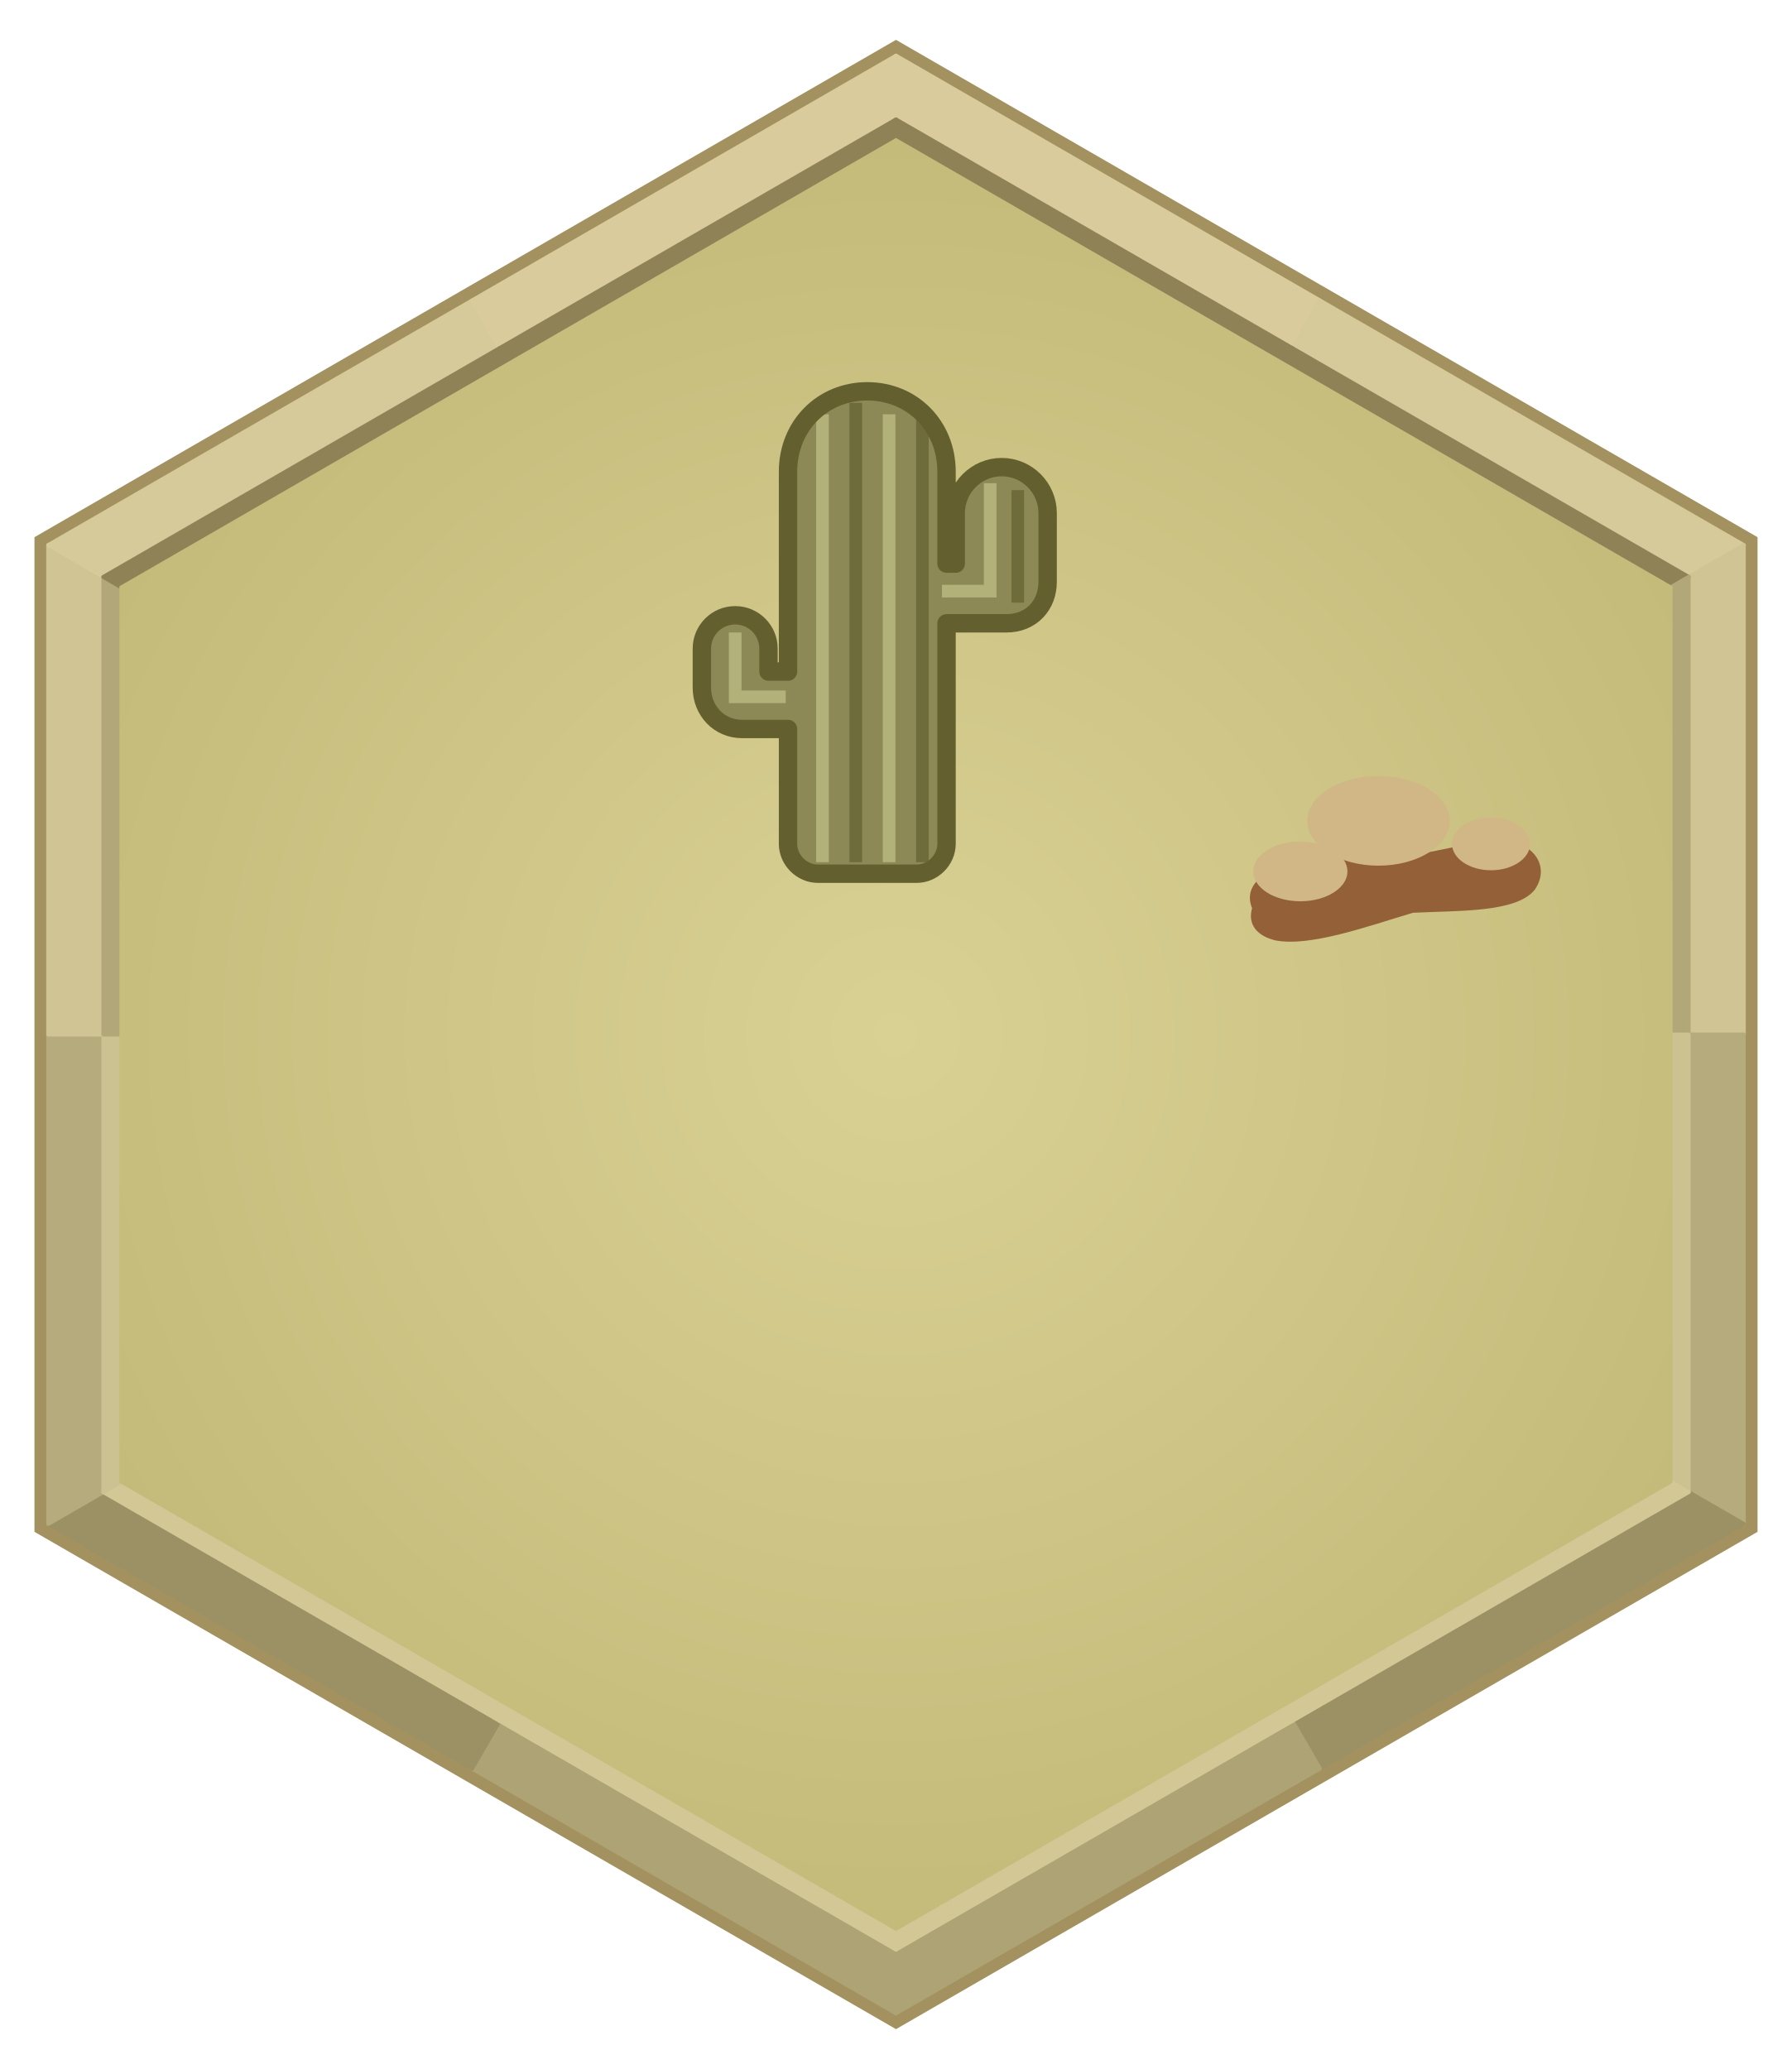
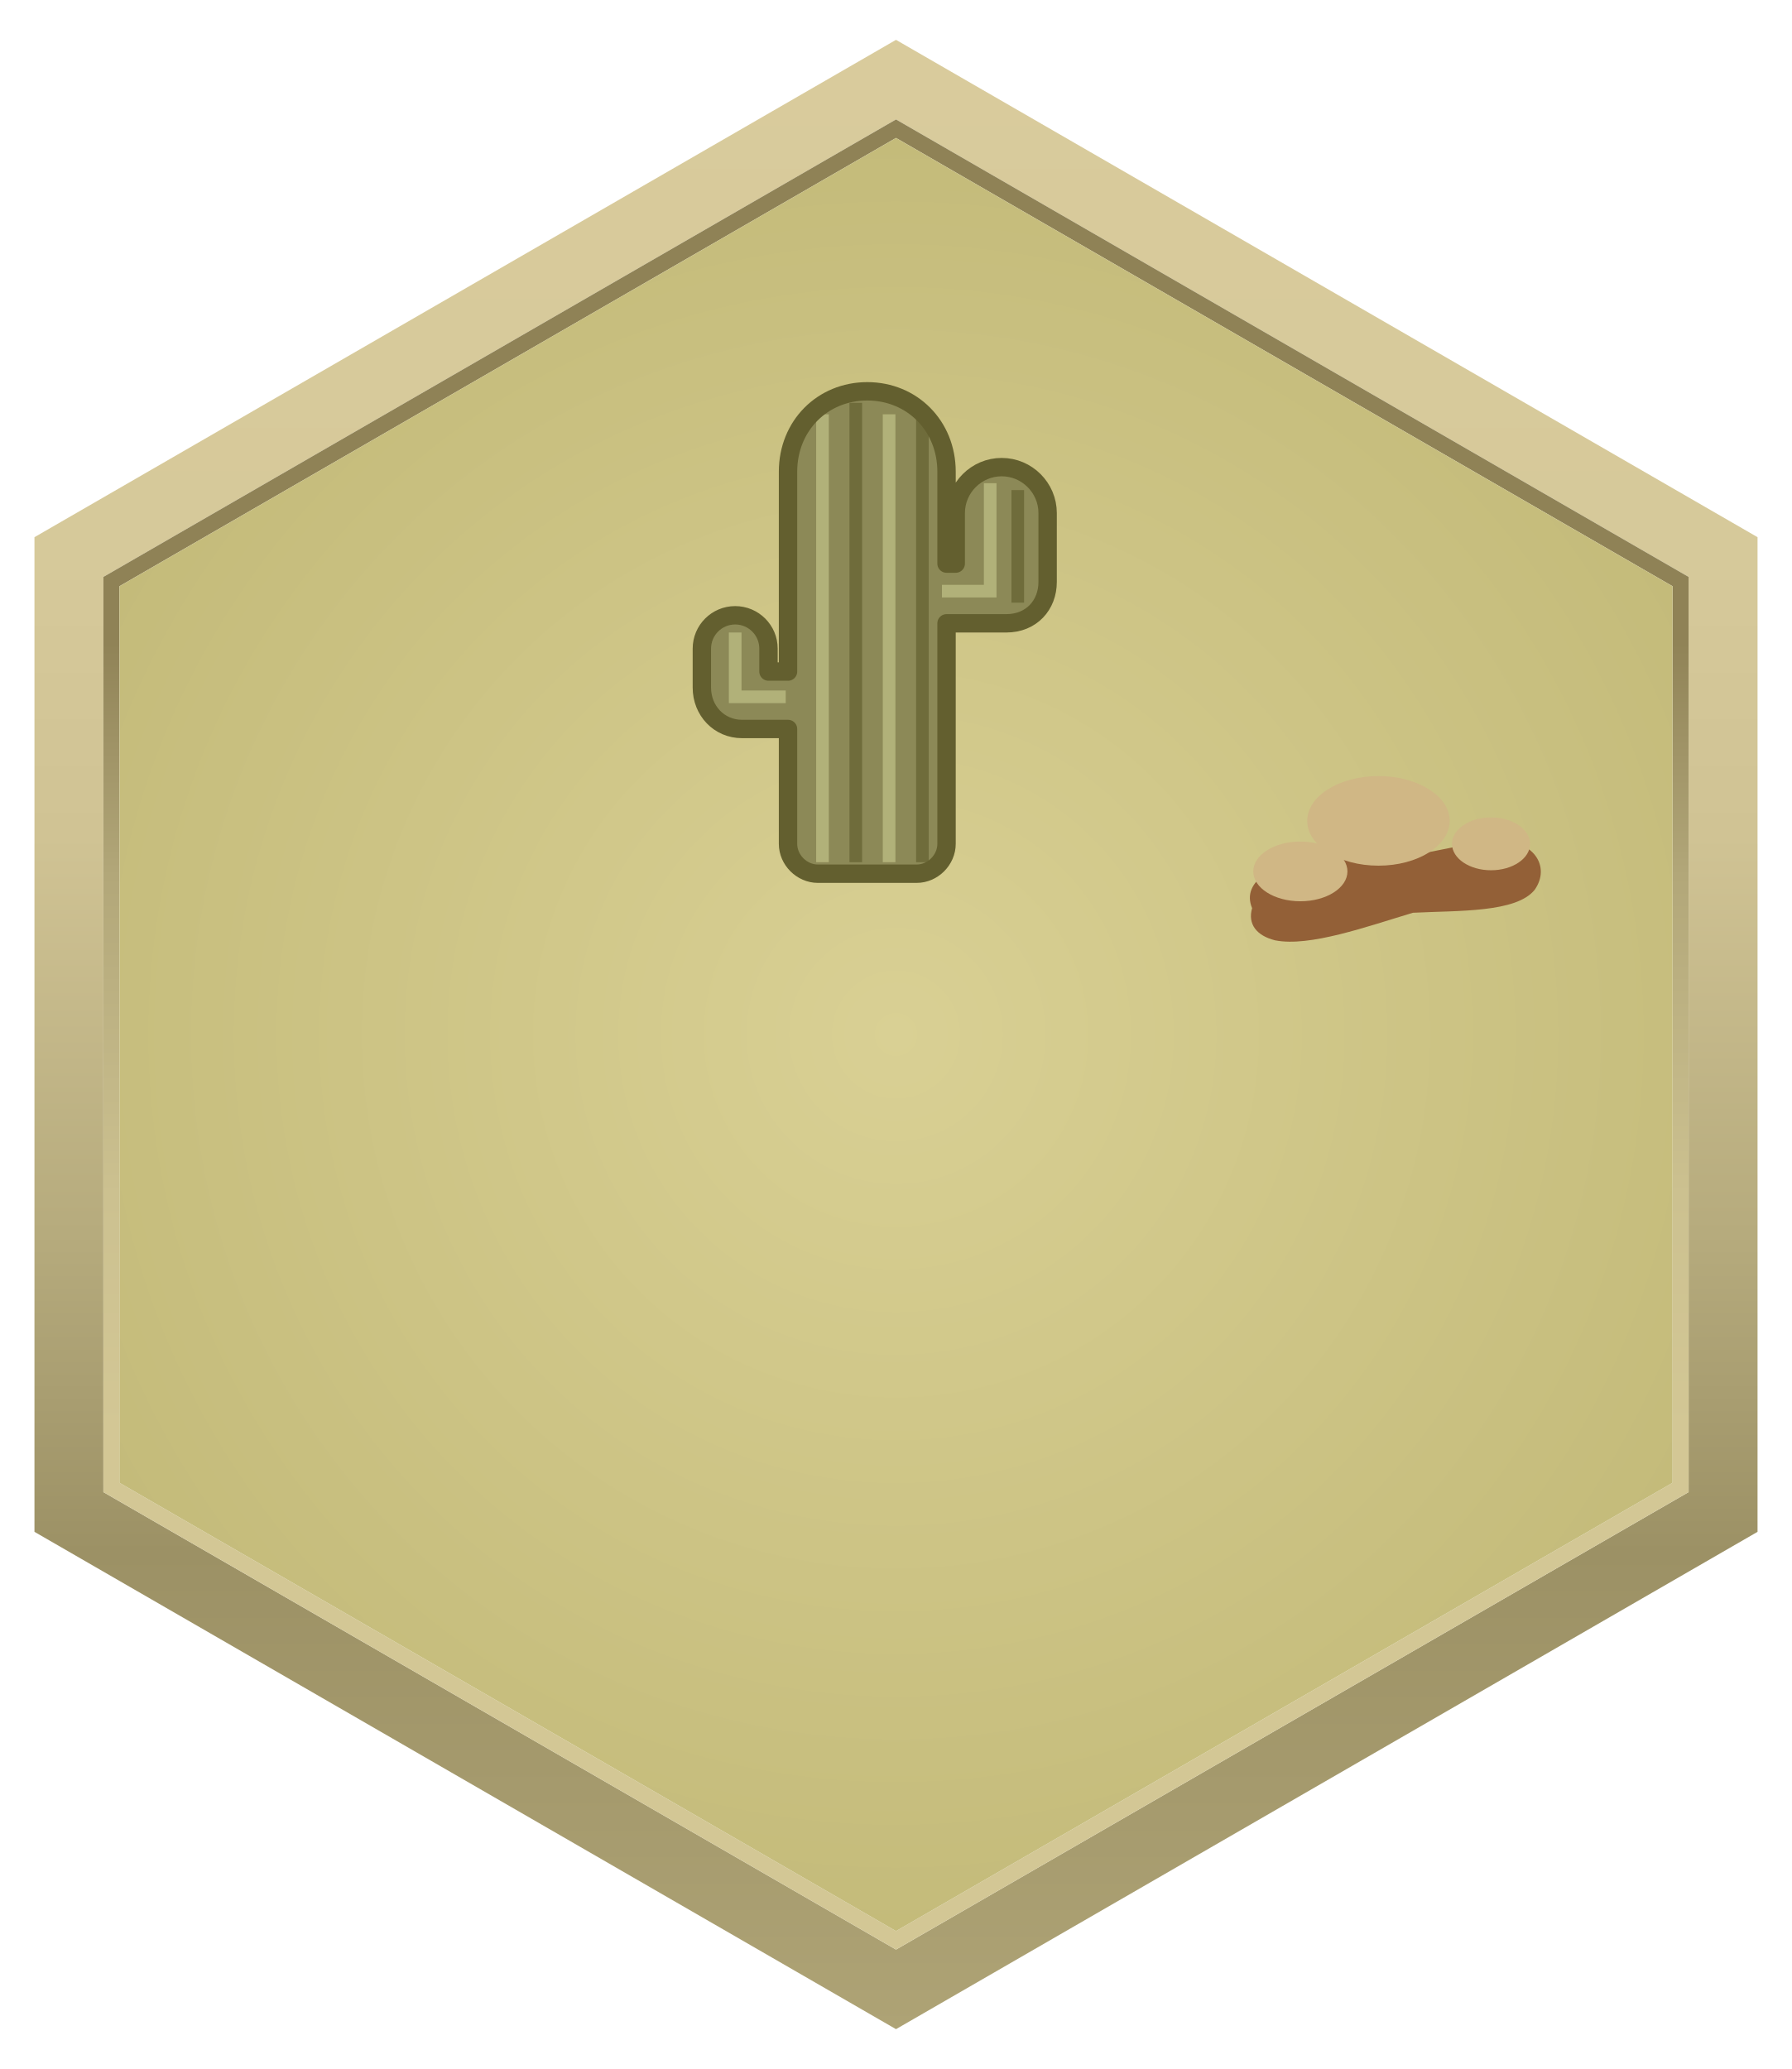
<svg xmlns="http://www.w3.org/2000/svg" width="173.2" height="200" viewBox="-78 -90.067 156 180.133">
  <defs>
    <radialGradient id="f" cx="0" cy="0" r="78.1" gradientUnits="userSpaceOnUse">
      <stop offset="0" stop-color="#d9d094" />
      <stop offset="1" stop-color="#c4bb7a" />
    </radialGradient>
+     <linearGradient id="fr" x1="0" y1="-86.6" x2="0" y2="86.6" gradientUnits="userSpaceOnUse">
+       <stop offset="0" stop-color="#d9cb9c" />
+       <stop offset="0.26" stop-color="#d6c99a" />
+       <stop offset="0.4" stop-color="#d0c394" />
+       <stop offset="0.6" stop-color="#b6ab7d" />
+       <stop offset="0.76" stop-color="#9c9165" />
+       <stop offset="1" stop-color="#aea375" />
+     </linearGradient>
+     <linearGradient id="fl" x1="0" y1="-86.6" x2="0" y2="86.6" gradientUnits="userSpaceOnUse">
+       <stop offset="0" stop-color="#8f8256" />
+       <stop offset="0.3" stop-color="#8f8256" />
+       <stop offset="0.42" stop-color="#b2a779" />
+       <stop offset="0.58" stop-color="#ccc190" />
+       <stop offset="0.7" stop-color="#d3c795" />
+       <stop offset="1" stop-color="#d3c795" />
+     </linearGradient>
  </defs>
-   <polygon points="0.00,-86.60 75.00,-43.30 75.00,43.30 0.00,86.60 -75.00,43.30 -75.00,-43.30" fill="#a3925f" />
-   <polygon points="0.00,-85.22 36.90,-63.91 34.50,-59.76 0.00,-79.67" fill="#d9cb9c" stroke="#d9cb9c" stroke-width="0.35" stroke-linejoin="round" />
-   <polygon points="36.90,-63.91 73.80,-42.61 69.00,-39.84 34.50,-59.76" fill="#d6c99a" stroke="#d6c99a" stroke-width="0.35" stroke-linejoin="round" />
-   <polygon points="73.80,-42.61 73.80,0.00 69.00,0.00 69.00,-39.84" fill="#d0c394" stroke="#d0c394" stroke-width="0.35" stroke-linejoin="round" />
-   <polygon points="73.80,0.00 73.80,42.61 69.00,39.84 69.00,0.00" fill="#b6ab7d" stroke="#b6ab7d" stroke-width="0.35" stroke-linejoin="round" />
-   <polygon points="73.80,42.61 36.90,63.91 34.50,59.76 69.00,39.84" fill="#9c9165" stroke="#9c9165" stroke-width="0.35" stroke-linejoin="round" />
-   <polygon points="36.90,63.91 0.00,85.22 0.00,79.67 34.50,59.76" fill="#aea375" stroke="#aea375" stroke-width="0.35" stroke-linejoin="round" />
-   <polygon points="0.00,85.22 -36.90,63.91 -34.50,59.76 0.00,79.67" fill="#aea375" stroke="#aea375" stroke-width="0.35" stroke-linejoin="round" />
-   <polygon points="-36.90,63.91 -73.80,42.61 -69.00,39.84 -34.50,59.76" fill="#9c9165" stroke="#9c9165" stroke-width="0.35" stroke-linejoin="round" />
-   <polygon points="-73.80,42.61 -73.80,0.00 -69.00,0.00 -69.00,39.84" fill="#b6ab7d" stroke="#b6ab7d" stroke-width="0.35" stroke-linejoin="round" />
-   <polygon points="-73.80,0.00 -73.80,-42.61 -69.00,-39.84 -69.00,0.00" fill="#d0c394" stroke="#d0c394" stroke-width="0.35" stroke-linejoin="round" />
-   <polygon points="-73.80,-42.61 -36.90,-63.91 -34.50,-59.76 -69.00,-39.84" fill="#d6c99a" stroke="#d6c99a" stroke-width="0.35" stroke-linejoin="round" />
-   <polygon points="-36.90,-63.91 0.00,-85.22 0.00,-79.67 -34.50,-59.76" fill="#d9cb9c" stroke="#d9cb9c" stroke-width="0.35" stroke-linejoin="round" />
-   <polygon points="0.00,-79.67 34.50,-59.76 33.80,-58.54 0.00,-78.06" fill="#8f8256" stroke="#8f8256" stroke-width="0.35" stroke-linejoin="round" />
-   <polygon points="34.50,-59.76 69.00,-39.84 67.60,-39.03 33.80,-58.54" fill="#8f8256" stroke="#8f8256" stroke-width="0.35" stroke-linejoin="round" />
-   <polygon points="69.00,-39.84 69.00,0.00 67.60,0.00 67.60,-39.03" fill="#b2a779" stroke="#b2a779" stroke-width="0.35" stroke-linejoin="round" />
-   <polygon points="69.00,0.00 69.00,39.84 67.60,39.03 67.60,0.00" fill="#ccc190" stroke="#ccc190" stroke-width="0.35" stroke-linejoin="round" />
-   <polygon points="69.00,39.84 34.50,59.76 33.80,58.54 67.60,39.03" fill="#d3c795" stroke="#d3c795" stroke-width="0.35" stroke-linejoin="round" />
-   <polygon points="34.50,59.76 0.00,79.67 0.00,78.06 33.80,58.54" fill="#d3c795" stroke="#d3c795" stroke-width="0.35" stroke-linejoin="round" />
-   <polygon points="0.00,79.67 -34.50,59.76 -33.80,58.54 0.00,78.06" fill="#d3c795" stroke="#d3c795" stroke-width="0.35" stroke-linejoin="round" />
-   <polygon points="-34.50,59.76 -69.00,39.84 -67.60,39.03 -33.80,58.54" fill="#d3c795" stroke="#d3c795" stroke-width="0.35" stroke-linejoin="round" />
-   <polygon points="-69.00,39.84 -69.00,0.00 -67.60,0.00 -67.60,39.03" fill="#ccc190" stroke="#ccc190" stroke-width="0.35" stroke-linejoin="round" />
-   <polygon points="-69.00,0.00 -69.00,-39.84 -67.60,-39.03 -67.60,0.00" fill="#b2a779" stroke="#b2a779" stroke-width="0.35" stroke-linejoin="round" />
-   <polygon points="-69.00,-39.84 -34.50,-59.76 -33.80,-58.54 -67.60,-39.03" fill="#8f8256" stroke="#8f8256" stroke-width="0.35" stroke-linejoin="round" />
-   <polygon points="-34.50,-59.76 0.00,-79.67 0.00,-78.06 -33.80,-58.54" fill="#8f8256" stroke="#8f8256" stroke-width="0.35" stroke-linejoin="round" />
+   <path d="M0.00 -86.60 L75.00 -43.30 L75.00 43.30 L0.00 86.60 L-75.00 43.30 L-75.00 -43.30 Z M-69.00 -39.84 L-69.00 39.84 L0.00 79.67 L69.00 39.84 L69.00 -39.84 L0.00 -79.67 Z" fill="url(#fr)" fill-rule="evenodd" />
+   <path d="M0.00 -79.67 L69.00 -39.84 L69.00 39.84 L0.00 79.67 L-69.00 39.84 L-69.00 -39.84 Z M-67.60 -39.03 L-67.60 39.03 L0.00 78.06 L67.60 39.03 L67.60 -39.03 L0.00 -78.06 Z" fill="url(#fl)" fill-rule="evenodd" />
  <polygon points="0.00,-78.06 67.60,-39.03 67.60,39.03 0.00,78.06 -67.60,39.03 -67.60,-39.03" fill="url(#f)" />
  <clipPath id="ca">
    <path d="M-9.4 -49 C-9.4 -53 -6.4 -56 -2.5 -56 C1.4 -56 4.4 -53 4.4 -49 L4.4 -41 L5.2 -41 L5.2 -45.4 C5.2 -47.6 7 -49.4 9.2 -49.4 C11.4 -49.4 13.2 -47.6 13.2 -45.4 L13.2 -39.4 C13.2 -37.4 11.8 -35.8 9.6 -35.8 L4.4 -35.8 L4.4 -16.6 C4.4 -15.2 3.2 -14 1.8 -14 L-6.8 -14 C-8.2 -14 -9.4 -15.2 -9.4 -16.6 L-9.4 -26.6 L-13.4 -26.6 C-15.4 -26.6 -16.9 -28.2 -16.9 -30.2 L-16.9 -33.6 C-16.9 -35.2 -15.6 -36.5 -14 -36.5 C-12.4 -36.5 -11.1 -35.2 -11.1 -33.6 L-11.1 -31.6 L-9.4 -31.6 Z" />
  </clipPath>
  <path d="M-9.4 -49 C-9.4 -53 -6.4 -56 -2.5 -56 C1.4 -56 4.4 -53 4.4 -49 L4.4 -41 L5.2 -41 L5.2 -45.4 C5.2 -47.6 7 -49.4 9.2 -49.4 C11.4 -49.4 13.2 -47.6 13.2 -45.4 L13.2 -39.4 C13.2 -37.4 11.8 -35.8 9.6 -35.8 L4.4 -35.8 L4.4 -16.6 C4.4 -15.2 3.2 -14 1.8 -14 L-6.8 -14 C-8.2 -14 -9.4 -15.2 -9.4 -16.6 L-9.4 -26.6 L-13.4 -26.6 C-15.4 -26.6 -16.9 -28.2 -16.9 -30.2 L-16.9 -33.6 C-16.9 -35.2 -15.6 -36.5 -14 -36.5 C-12.4 -36.5 -11.1 -35.2 -11.1 -33.6 L-11.1 -31.6 L-9.4 -31.6 Z" fill="#8c8957" />
  <g clip-path="url(#ca)" fill="none" stroke-width="1.1">
    <path d="M-6.4 -54 V-15 M-0.6 -54 V-15" stroke="#b1b179" />
    <path d="M-3.5 -55 V-15 M2.3 -54 V-15" stroke="#6f6c3b" />
    <path d="M8.2 -48 V-38.6 H4" stroke="#b1b179" />
    <path d="M10.6 -47.4 V-37.6" stroke="#6f6c3b" />
    <path d="M-14 -35 V-29.4 H-9.6" stroke="#b1b179" />
  </g>
  <path d="M-9.4 -49 C-9.4 -53 -6.4 -56 -2.5 -56 C1.4 -56 4.4 -53 4.4 -49 L4.4 -41 L5.2 -41 L5.2 -45.4 C5.2 -47.6 7 -49.4 9.2 -49.4 C11.4 -49.4 13.2 -47.6 13.2 -45.4 L13.2 -39.4 C13.2 -37.4 11.8 -35.8 9.6 -35.8 L4.4 -35.8 L4.4 -16.6 C4.4 -15.2 3.2 -14 1.8 -14 L-6.8 -14 C-8.2 -14 -9.4 -15.2 -9.4 -16.6 L-9.4 -26.6 L-13.4 -26.6 C-15.4 -26.6 -16.9 -28.2 -16.9 -30.2 L-16.9 -33.6 C-16.9 -35.2 -15.6 -36.5 -14 -36.5 C-12.4 -36.5 -11.1 -35.2 -11.1 -33.6 L-11.1 -31.6 L-9.4 -31.6 Z" fill="none" stroke="#635f2f" stroke-width="1.6" stroke-linejoin="round" />
  <path d="M31 -11 C30 -13.4 33 -15 37 -15.6 L44 -15.4 L52 -17 C55.6 -17 57 -14.6 55.6 -12.6 C54 -10.6 49 -10.8 45 -10.6 C41 -9.4 36 -7.6 33 -8.2 C31.4 -8.6 30.6 -9.6 31 -11 Z" fill="#936037" />
  <ellipse cx="42" cy="-18.6" rx="6.2" ry="3.9" fill="#d0b785" />
  <ellipse cx="51.8" cy="-16.6" rx="3.4" ry="2.3" fill="#d0b785" />
  <ellipse cx="35.2" cy="-14.2" rx="4.1" ry="2.6" fill="#d0b785" />
</svg>
